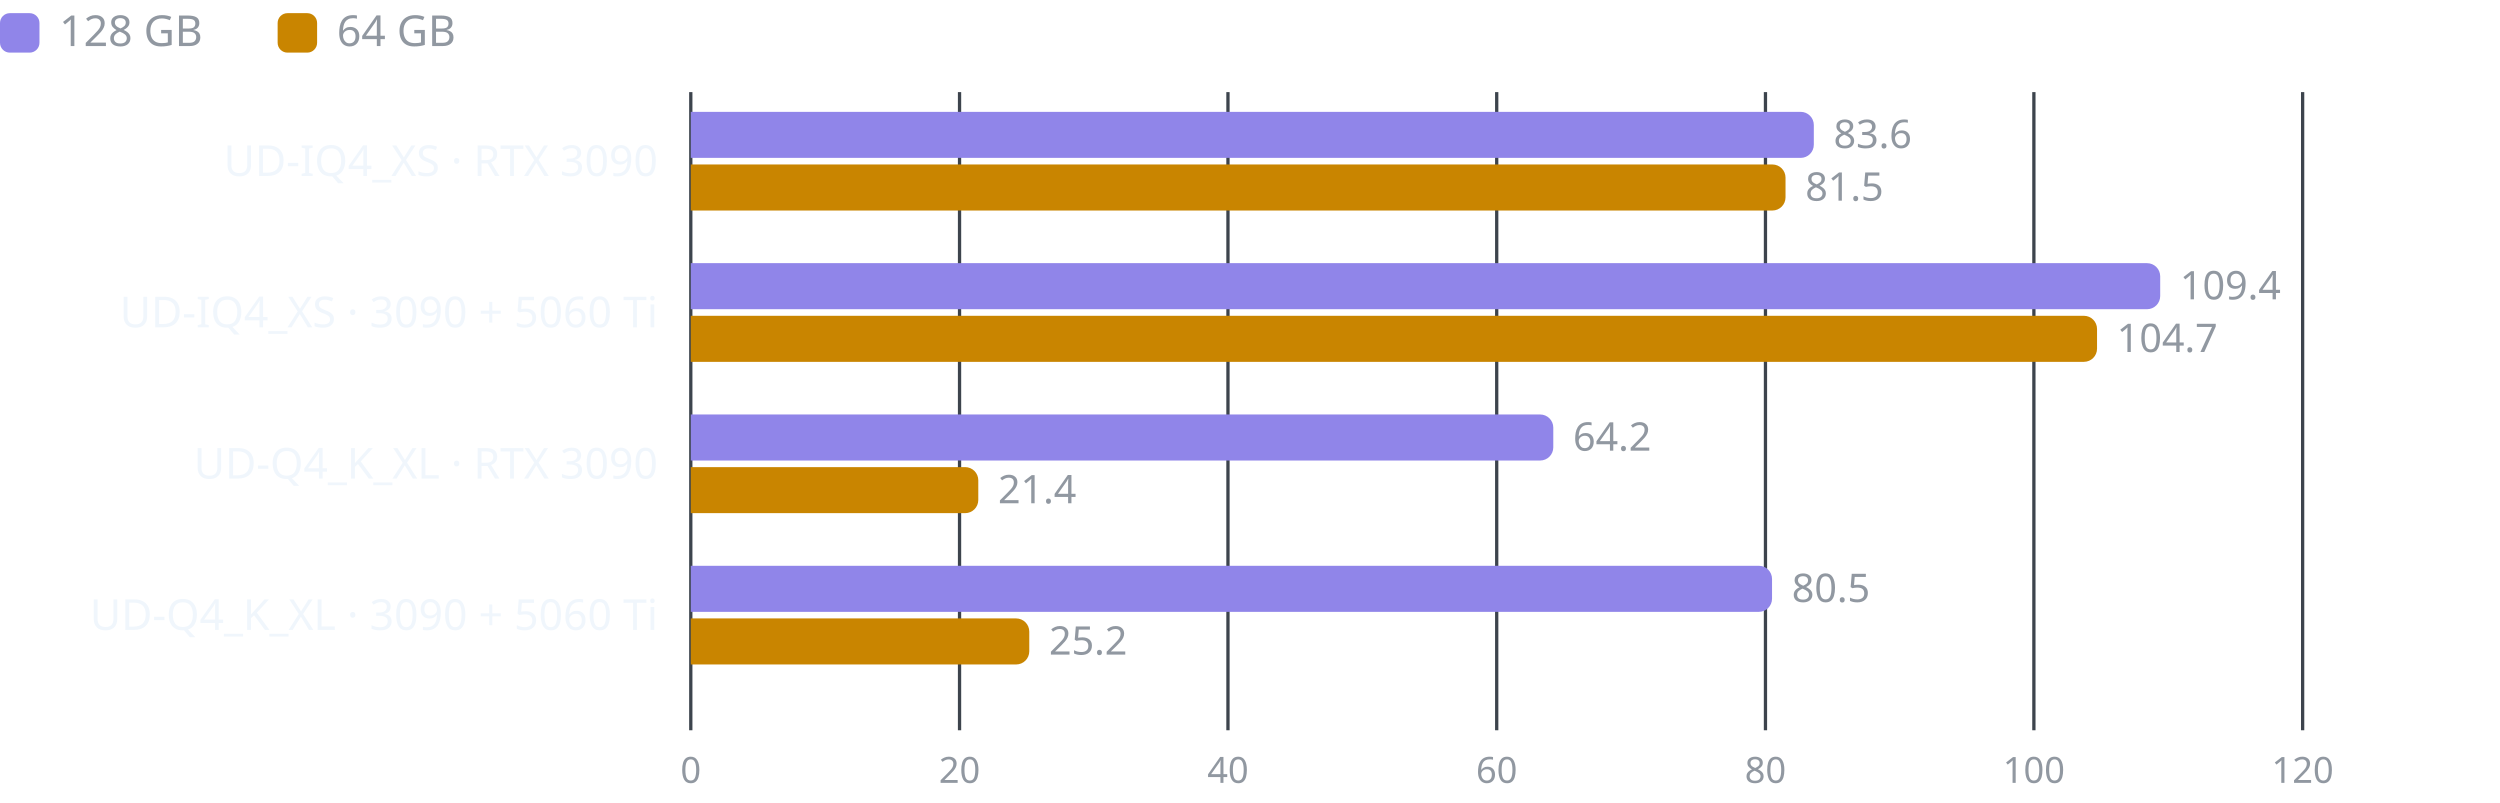
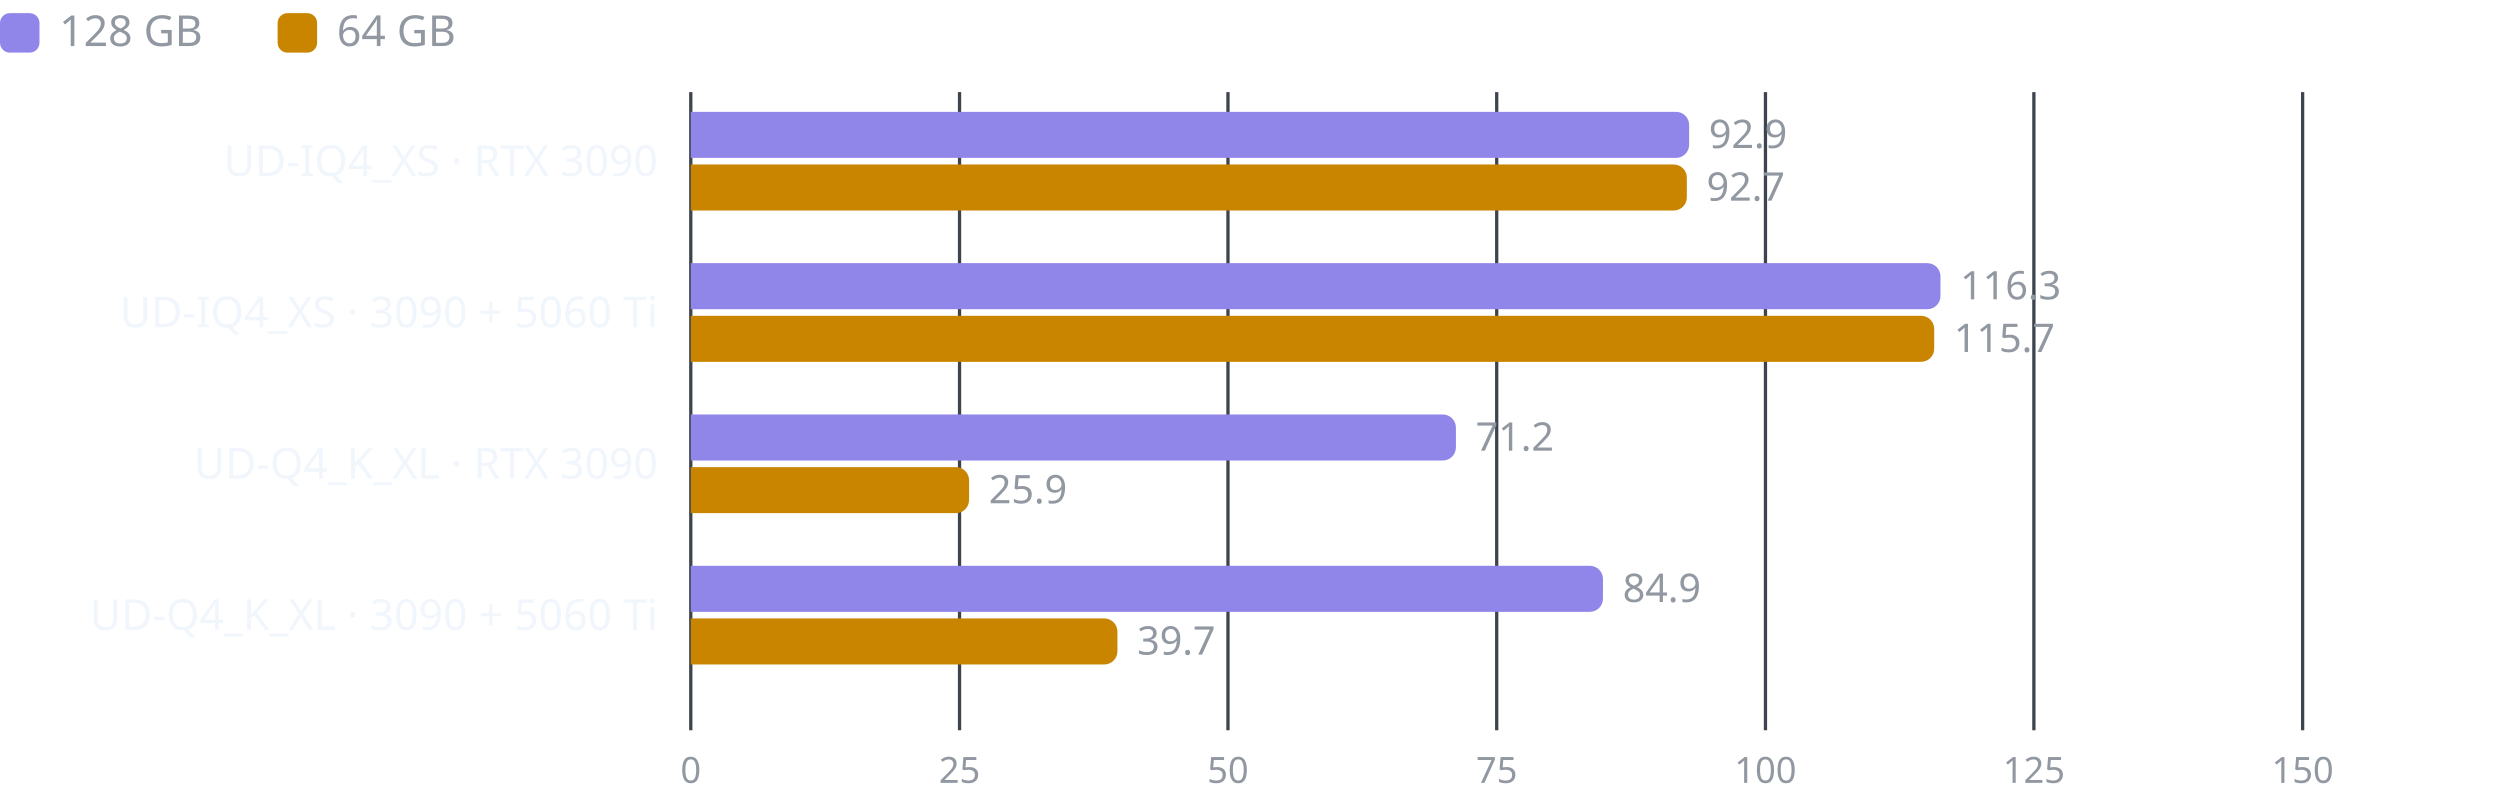
<svg xmlns="http://www.w3.org/2000/svg" width="760" height="244" viewBox="0 0 760 244" role="img" aria-label="Decode speed with 128 GB and with 64 GB of RAM" font-family="-apple-system,BlinkMacSystemFont,'Segoe UI','Noto Sans',Helvetica,Arial,sans-serif">
  <rect x="0" y="4" width="12" height="12" rx="3" fill="#9085e9" />
  <text x="18" y="14" font-size="13" fill="#9198a1">128 GB</text>
  <rect x="84.4" y="4" width="12" height="12" rx="3" fill="#c98500" />
  <text x="102.4" y="14" font-size="13" fill="#9198a1">64 GB</text>
  <line x1="210.0" y1="28" x2="210.0" y2="222" stroke="#3d444d" stroke-width="1" />
  <text x="210.0" y="238" font-size="11" fill="#9198a1" text-anchor="middle">0</text>
  <line x1="291.7" y1="28" x2="291.7" y2="222" stroke="#3d444d" stroke-width="1" />
-   <text x="291.7" y="238" font-size="11" fill="#9198a1" text-anchor="middle">20</text>
+   <text x="291.7" y="238" font-size="11" fill="#9198a1" text-anchor="middle">25</text>
  <line x1="373.3" y1="28" x2="373.3" y2="222" stroke="#3d444d" stroke-width="1" />
-   <text x="373.3" y="238" font-size="11" fill="#9198a1" text-anchor="middle">40</text>
+   <text x="373.3" y="238" font-size="11" fill="#9198a1" text-anchor="middle">50</text>
  <line x1="455.0" y1="28" x2="455.0" y2="222" stroke="#3d444d" stroke-width="1" />
-   <text x="455.0" y="238" font-size="11" fill="#9198a1" text-anchor="middle">60</text>
+   <text x="455.0" y="238" font-size="11" fill="#9198a1" text-anchor="middle">75</text>
  <line x1="536.7" y1="28" x2="536.7" y2="222" stroke="#3d444d" stroke-width="1" />
-   <text x="536.7" y="238" font-size="11" fill="#9198a1" text-anchor="middle">80</text>
+   <text x="536.7" y="238" font-size="11" fill="#9198a1" text-anchor="middle">100</text>
  <line x1="618.3" y1="28" x2="618.3" y2="222" stroke="#3d444d" stroke-width="1" />
-   <text x="618.3" y="238" font-size="11" fill="#9198a1" text-anchor="middle">100</text>
+   <text x="618.3" y="238" font-size="11" fill="#9198a1" text-anchor="middle">125</text>
  <line x1="700.0" y1="28" x2="700.0" y2="222" stroke="#3d444d" stroke-width="1" />
-   <text x="700.0" y="238" font-size="11" fill="#9198a1" text-anchor="middle">120</text>
+   <text x="700.0" y="238" font-size="11" fill="#9198a1" text-anchor="middle">150</text>
  <text x="200" y="53.5" font-size="13" fill="#f0f6fc" text-anchor="end">UD-IQ4_XS · RTX 3090</text>
-   <path d="M210.0,34.0 h337.4 a4,4 0 0 1 4,4 v6.0 a4,4 0 0 1 -4,4 h-337.4 z" fill="#9085e9" />
-   <text x="557.4" y="45" font-size="12" fill="#9198a1">83.6</text>
-   <path d="M210.0,50.0 h328.8 a4,4 0 0 1 4,4 v6.0 a4,4 0 0 1 -4,4 h-328.8 z" fill="#c98500" />
-   <text x="548.8" y="61" font-size="12" fill="#9198a1">81.5</text>
+   <path d="M210.0,34.0 h299.5 a4,4 0 0 1 4,4 v6.0 a4,4 0 0 1 -4,4 h-299.5 z" fill="#9085e9" />
+   <text x="519.5" y="45" font-size="12" fill="#9198a1">92.9</text>
+   <path d="M210.0,50.0 h298.8 a4,4 0 0 1 4,4 v6.0 a4,4 0 0 1 -4,4 h-298.8 z" fill="#c98500" />
+   <text x="518.8" y="61" font-size="12" fill="#9198a1">92.7</text>
  <text x="200" y="99.5" font-size="13" fill="#f0f6fc" text-anchor="end">UD-IQ4_XS · 3090 + 5060 Ti</text>
-   <path d="M210.0,80.0 h442.7 a4,4 0 0 1 4,4 v6.0 a4,4 0 0 1 -4,4 h-442.7 z" fill="#9085e9" />
-   <text x="662.7" y="91" font-size="12" fill="#9198a1">109.4</text>
-   <path d="M210.0,96.0 h423.5 a4,4 0 0 1 4,4 v6.0 a4,4 0 0 1 -4,4 h-423.5 z" fill="#c98500" />
-   <text x="643.5" y="107" font-size="12" fill="#9198a1">104.7</text>
+   <path d="M210.0,80.0 h375.9 a4,4 0 0 1 4,4 v6.0 a4,4 0 0 1 -4,4 h-375.9 z" fill="#9085e9" />
+   <text x="595.9" y="91" font-size="12" fill="#9198a1">116.3</text>
+   <path d="M210.0,96.0 h374.0 a4,4 0 0 1 4,4 v6.0 a4,4 0 0 1 -4,4 h-374.0 z" fill="#c98500" />
+   <text x="594.0" y="107" font-size="12" fill="#9198a1">115.7</text>
  <text x="200" y="145.5" font-size="13" fill="#f0f6fc" text-anchor="end">UD-Q4_K_XL · RTX 3090</text>
-   <path d="M210.0,126.0 h258.2 a4,4 0 0 1 4,4 v6.0 a4,4 0 0 1 -4,4 h-258.2 z" fill="#9085e9" />
-   <text x="478.2" y="137" font-size="12" fill="#9198a1">64.2</text>
-   <path d="M210.0,142.0 h83.4 a4,4 0 0 1 4,4 v6.0 a4,4 0 0 1 -4,4 h-83.4 z" fill="#c98500" />
-   <text x="303.4" y="153" font-size="12" fill="#9198a1">21.4</text>
+   <path d="M210.0,126.0 h228.6 a4,4 0 0 1 4,4 v6.0 a4,4 0 0 1 -4,4 h-228.6 z" fill="#9085e9" />
+   <text x="448.6" y="137" font-size="12" fill="#9198a1">71.2</text>
+   <path d="M210.0,142.0 h80.6 a4,4 0 0 1 4,4 v6.0 a4,4 0 0 1 -4,4 h-80.6 z" fill="#c98500" />
+   <text x="300.6" y="153" font-size="12" fill="#9198a1">25.9</text>
  <text x="200" y="191.5" font-size="13" fill="#f0f6fc" text-anchor="end">UD-Q4_K_XL · 3090 + 5060 Ti</text>
-   <path d="M210.0,172.0 h324.7 a4,4 0 0 1 4,4 v6.0 a4,4 0 0 1 -4,4 h-324.7 z" fill="#9085e9" />
-   <text x="544.7" y="183" font-size="12" fill="#9198a1">80.5</text>
-   <path d="M210.0,188.0 h98.9 a4,4 0 0 1 4,4 v6.0 a4,4 0 0 1 -4,4 h-98.9 z" fill="#c98500" />
-   <text x="318.9" y="199" font-size="12" fill="#9198a1">25.2</text>
+   <path d="M210.0,172.0 h273.3 a4,4 0 0 1 4,4 v6.0 a4,4 0 0 1 -4,4 h-273.3 z" fill="#9085e9" />
+   <text x="493.3" y="183" font-size="12" fill="#9198a1">84.9</text>
+   <path d="M210.0,188.0 h125.7 a4,4 0 0 1 4,4 v6.0 a4,4 0 0 1 -4,4 h-125.7 z" fill="#c98500" />
+   <text x="345.7" y="199" font-size="12" fill="#9198a1">39.7</text>
</svg>
